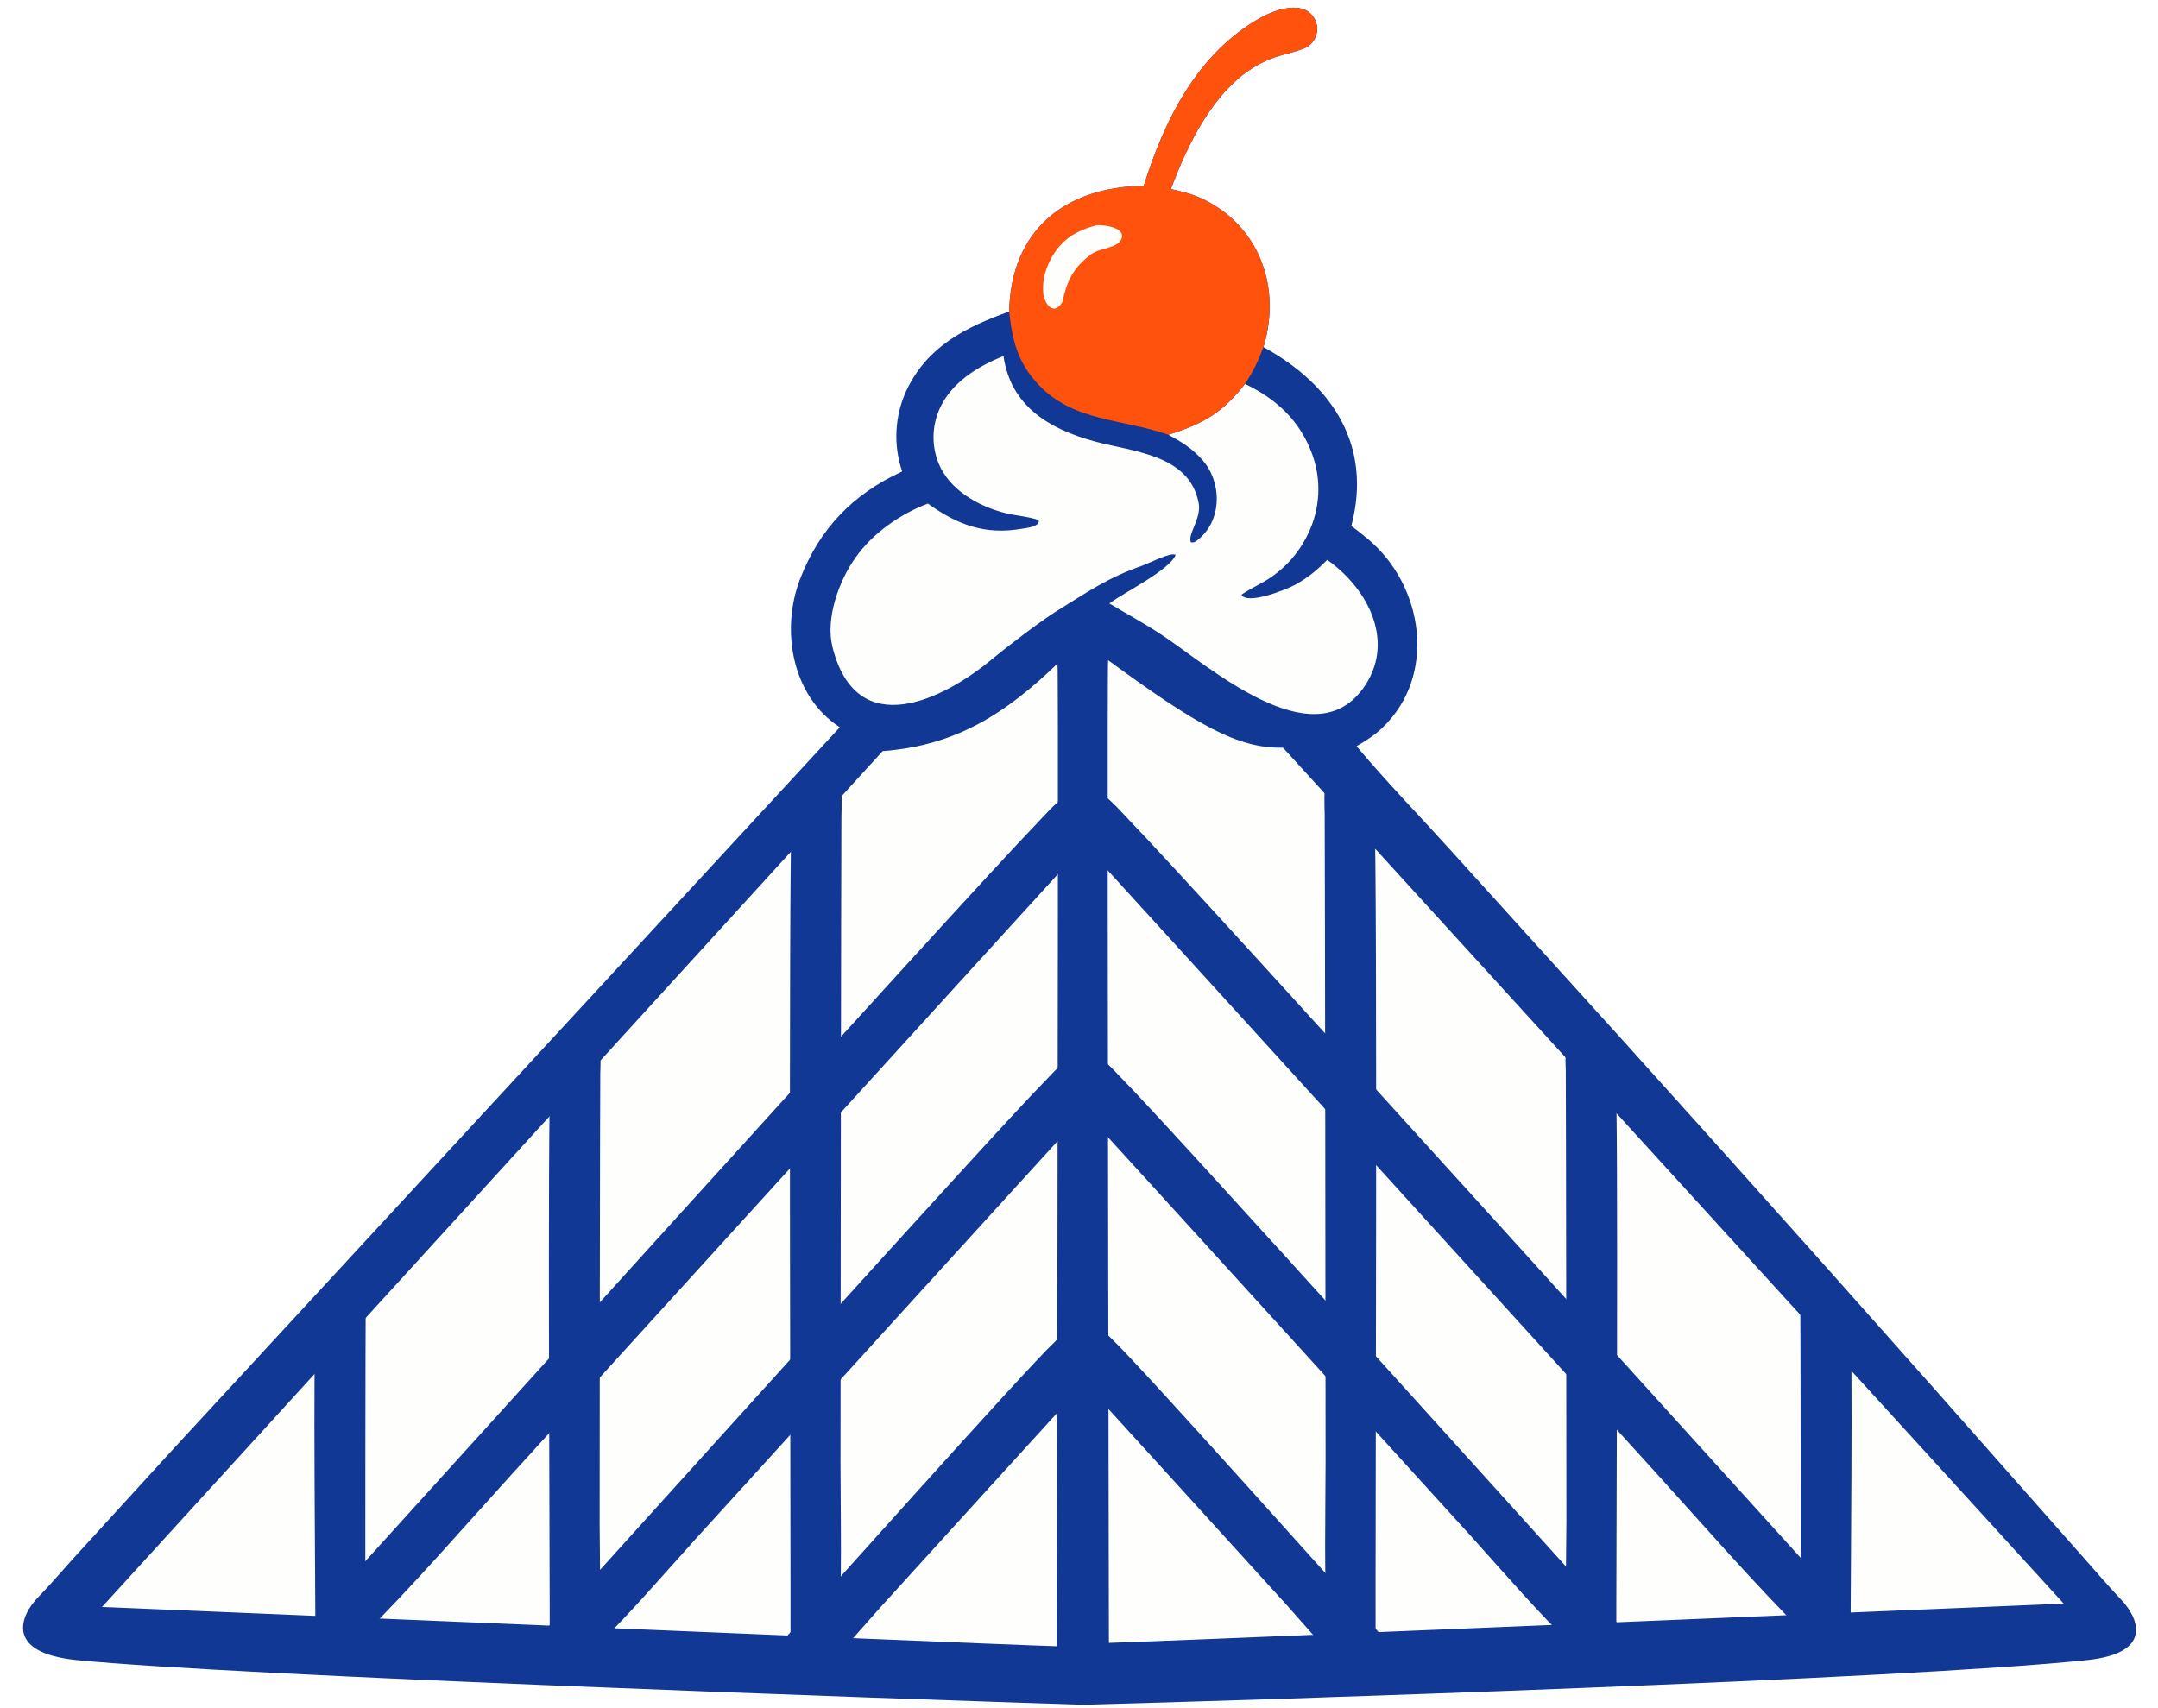
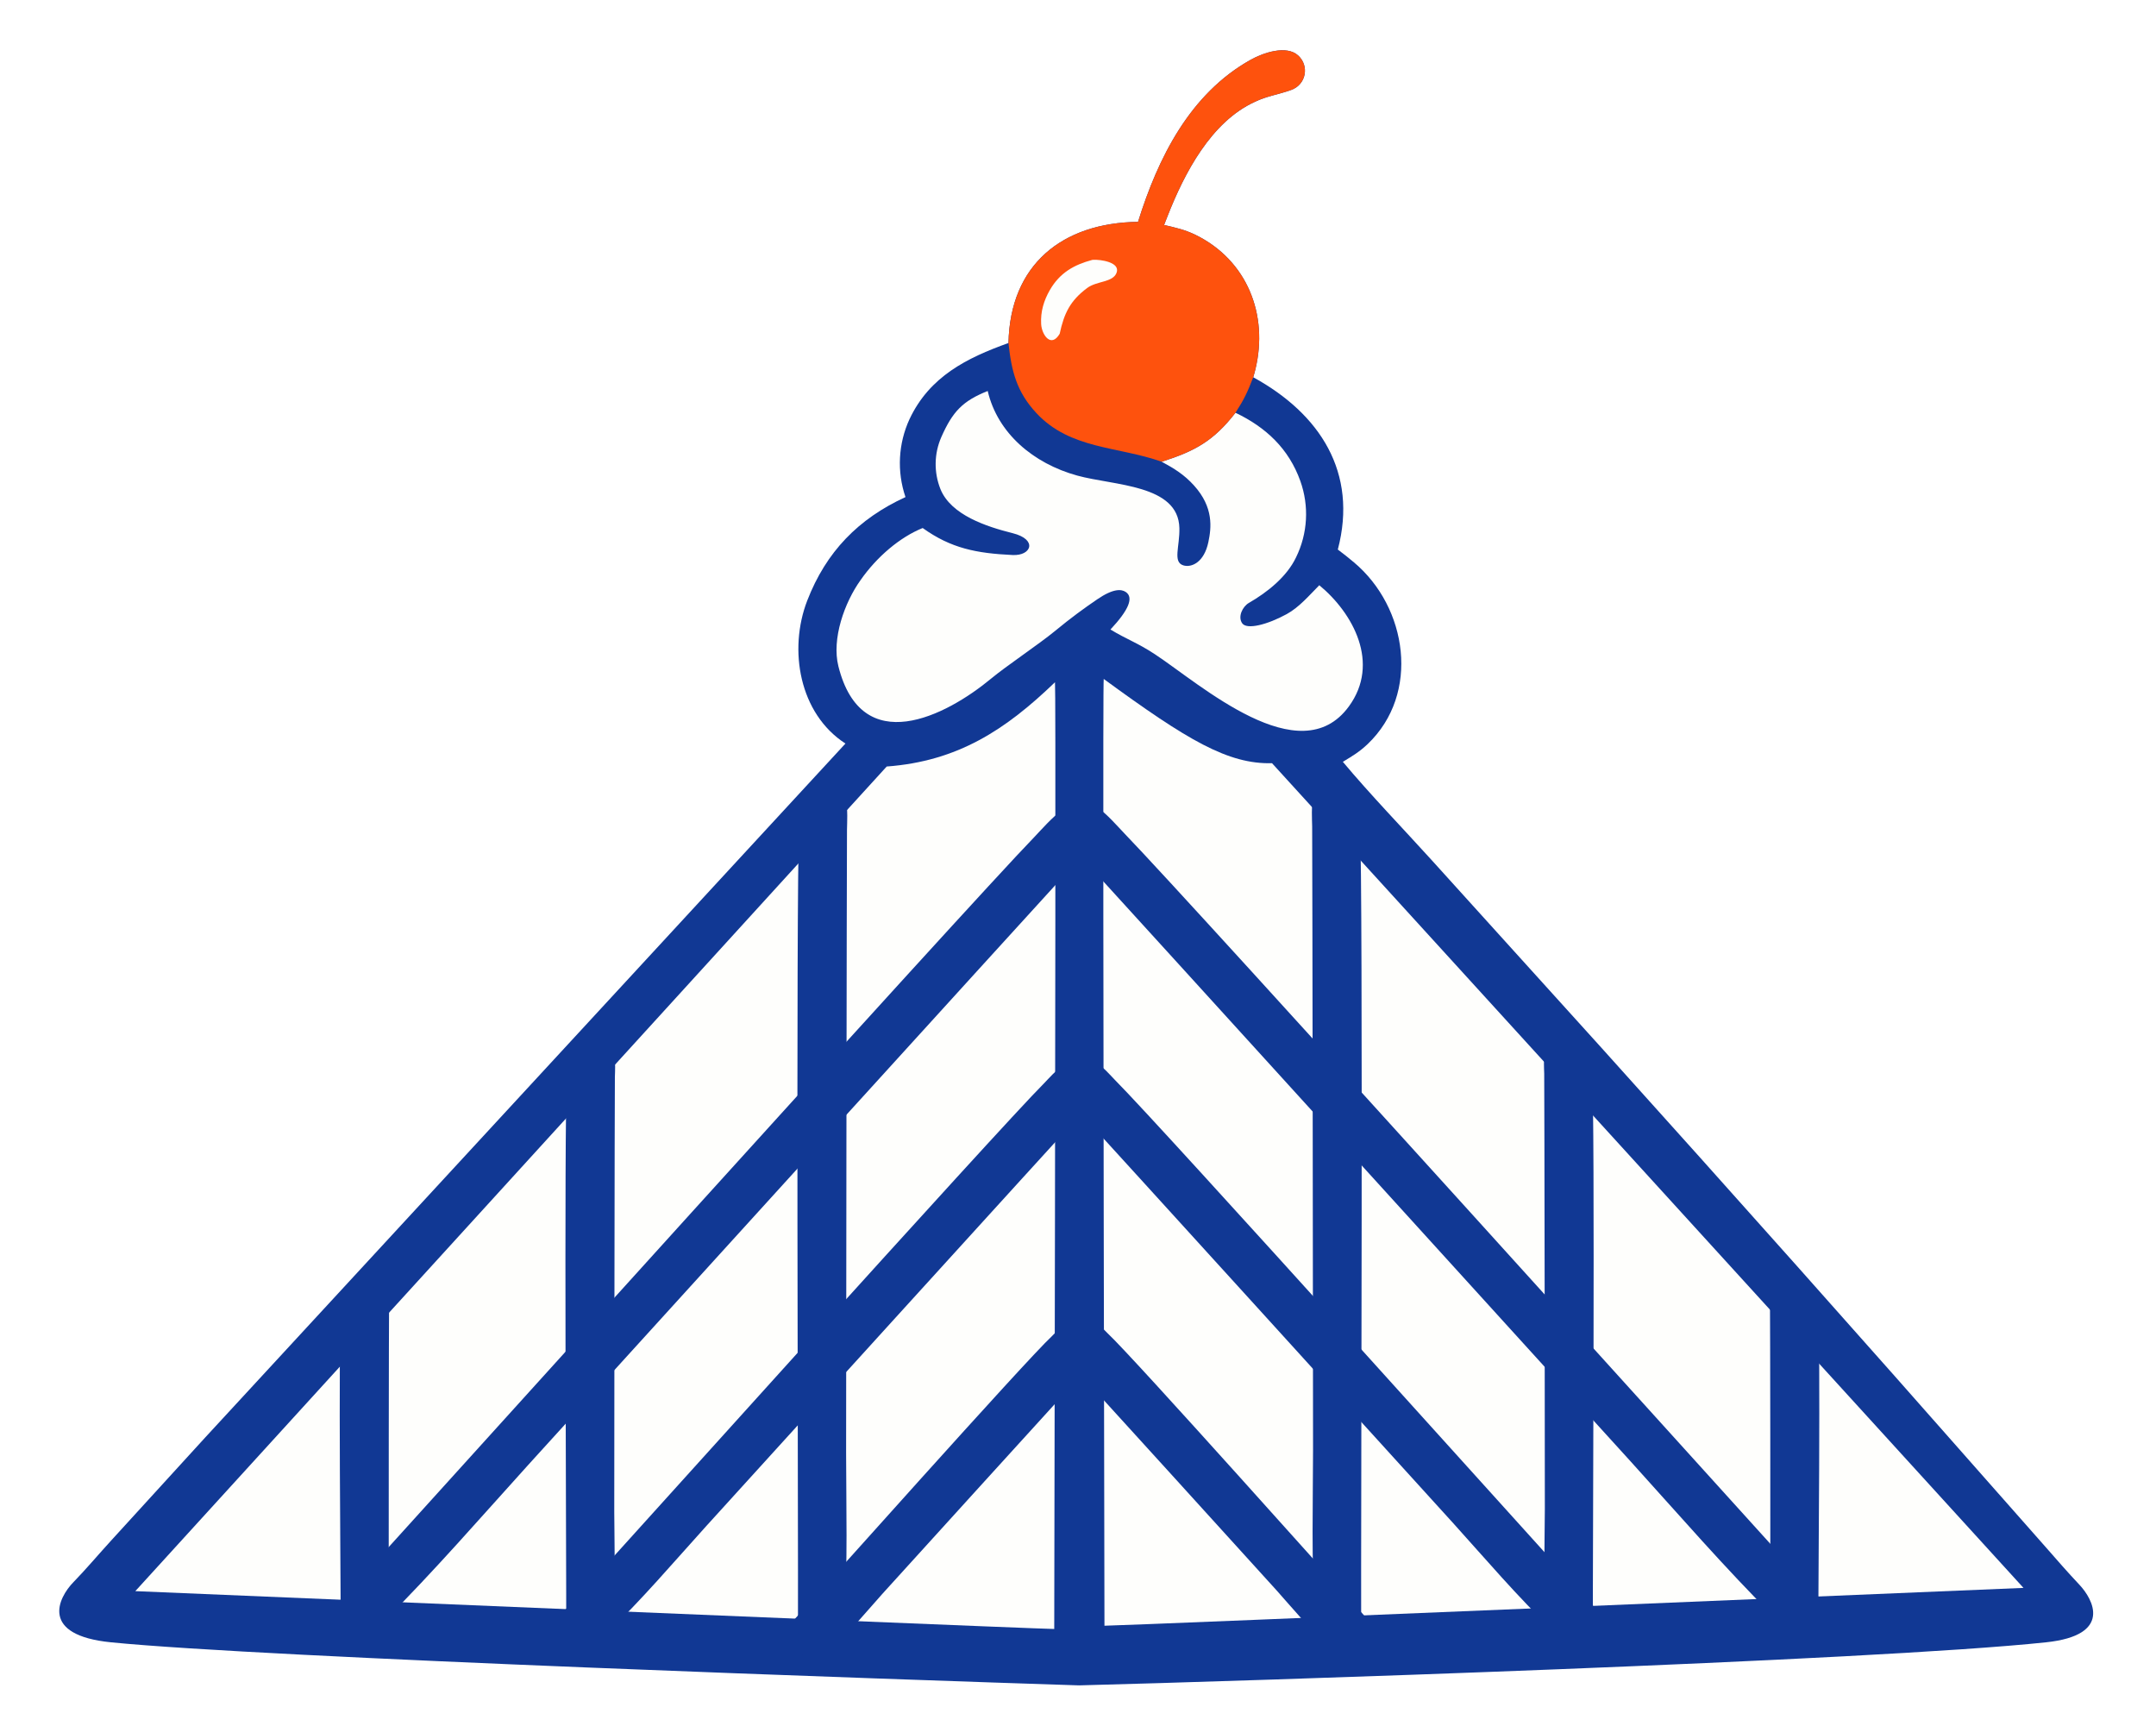
- <svg xmlns="http://www.w3.org/2000/svg" width="728" height="576" viewBox="13 15 728 576">
-   <clipPath id="cl_e">
-     <rect x="0" y="-7.6293945e-06" width="756" height="605" />
-   </clipPath>
-   <g clip-path="url(#cl_e)">
-     <path fill="#113894" transform="matrix(0.650043 0 0 0.649839 -646.792 -102.025)" d="M1608.58 276.55C1619.37 242.05 1636.54 207.5 1669.36 189.18C1676.15 185.39 1688.58 181.17 1694.88 186.87C1701.03 192.42 1699.3 202.51 1691.21 205.46C1684.41 207.94 1677.97 208.75 1671.52 211.9C1647.97 222.67 1633.57 250.34 1624.52 273.39L1622.63 278.23C1628.77 279.65 1633.93 280.8 1639.6 283.57C1667.46 297.23 1678.98 326.63 1671.85 356.05C1671.51 357.47 1671.12 358.89 1670.68 360.29C1706.72 380.01 1727.24 411.67 1716.29 453.14C1719.36 455.41 1722.11 457.62 1725.04 460.08C1753.79 484.19 1760.91 530.76 1732.4 557.95C1728.07 562.08 1724.2 564.42 1719.01 567.52C1733.34 584.69 1751.85 603.9 1767.13 620.76L1858.29 721.48C1928.95 799.85 1999.16 878.63 2068.91 957.82L2098.12 990.9C2104.09 997.69 2109.82 1004.32 2116.04 1010.89C2123.57 1018.84 2134.17 1038.21 2098.12 1042.02C2003 1052.08 1665.71 1062.93 1576.71 1065.22C1480.89 1062.12 1138.17 1050.31 1054.88 1042.02C1016.25 1038.17 1026.38 1018.01 1034.58 1009.61C1041.22 1002.81 1048.48 994.21 1054.88 987.23L1105.74 931.52L1450.83 557.69C1425.9 541.59 1420.01 507.11 1430.22 480.68C1440.4 454.37 1457.74 436.57 1483.19 424.87C1478.5 411.09 1479.29 396.03 1485.4 382.82C1496.24 359.86 1516.25 349.89 1538.73 341.84C1539.58 299.7 1567.62 277.07 1608.58 276.55Z" />
-     <path fill="#FEFEFC" transform="matrix(0.650043 0 0 0.649839 -646.792 -102.025)" d="M1496.52 441.54C1511.82 452.49 1525.99 457.93 1545.23 454.62C1547.79 454.18 1554.69 453.58 1554.05 450.17C1549.9 448.45 1541.9 447.78 1536.95 446.54C1522.87 443.01 1507.75 434.58 1502.06 420.58C1498.45 411.56 1498.61 401.48 1502.51 392.58C1508.59 378.77 1522.3 370.32 1535.77 364.95C1539.5 390.68 1558.95 402.61 1582.67 409.16C1602.55 414.64 1632.22 415.83 1637.06 441.24C1638.61 449.32 1631.15 457.54 1633.03 461.67C1634.57 461.9 1635.13 461.51 1636.37 460.56C1649.32 450.67 1649.42 430.46 1638.79 418.66C1633.49 412.77 1628.12 409.48 1621.33 405.81C1639.4 400.08 1649.36 394.55 1661.11 379.42C1677.49 387.23 1689.84 398.74 1696.09 416.2C1700.92 429.68 1700.08 444.53 1693.76 457.38C1688.82 467.77 1680.83 476.41 1670.84 482.14C1667.43 484.14 1662.28 486.65 1659.29 488.86C1662.12 494.3 1682.41 486.28 1686.9 483.82C1693.69 480.11 1698.38 476.21 1703.79 470.77C1725.92 486.48 1739.31 514.39 1722.24 537.71C1695.79 573.85 1642.09 525.63 1617.73 509.6C1608.03 503.22 1599.93 498.97 1590.74 493.42L1591.45 492.89C1598.69 487.54 1621.98 476.06 1625.12 468.18C1622.73 466.55 1611.12 472.63 1607.99 473.7C1589.6 480.19 1580.28 486.91 1563.53 497.26C1555.27 502.36 1537.34 516.06 1529.51 522.57C1504.97 542.96 1459.6 566.14 1447.03 516.06C1443.31 501.24 1450.34 481.67 1458.95 469.65C1467.79 456.98 1482.15 446.98 1496.52 441.54Z" />
-     <path fill="#FE520D" transform="matrix(0.650043 0 0 0.649839 -646.792 -102.025)" d="M1608.58 276.55C1619.37 242.05 1636.54 207.5 1669.36 189.18C1676.15 185.39 1688.58 181.17 1694.88 186.87C1701.03 192.42 1699.3 202.51 1691.21 205.46C1684.41 207.94 1677.97 208.75 1671.52 211.9C1647.97 222.67 1633.57 250.34 1624.52 273.39L1622.63 278.23C1628.77 279.65 1633.93 280.8 1639.6 283.57C1667.46 297.23 1678.98 326.63 1671.85 356.05C1671.51 357.47 1671.12 358.89 1670.68 360.29C1667.56 368.4 1665.81 372.16 1661.11 379.42C1649.36 394.55 1639.4 400.08 1621.33 405.81C1597.53 397.42 1572.07 399.23 1553.77 379.6C1543.08 368.12 1540.33 356.9 1538.73 341.84C1539.58 299.7 1567.62 277.07 1608.58 276.55Z" />
-     <path fill="#FEFEFC" transform="matrix(0.650043 0 0 0.649839 -646.792 -102.025)" d="M1583.94 297.05L1584.55 297.01C1587.95 296.8 1599.27 298.18 1596.99 304.05C1594.95 309.28 1586.33 308.33 1581.15 312.2C1571.96 319.06 1568.68 325.91 1566.35 336.86C1561.71 344.73 1556.68 337.46 1556.35 331.65C1555.97 324.92 1557.77 318.97 1561.07 313.25C1566.46 303.95 1574.06 299.69 1583.94 297.05Z" />
-     <path fill="#FEFEFC" transform="matrix(0.650043 0 0 0.649839 -646.792 -102.025)" d="M1563.8 524.65C1564.21 526.9 1564.07 696.96 1563.4 1034.83C1559.56 1034.8 1508.03 1032.72 1439.53 1029.91C1401.7 1028.35 1358.68 1026.57 1315.66 1024.78C1272.65 1023 1229.63 1021.2 1191.8 1019.62C1123.32 1016.76 1071.8 1014.6 1067.94 1014.44L1473.07 570.06C1511.32 567.22 1537.08 550.38 1563.8 524.65Z" />
-     <path fill="#FEFEFC" transform="matrix(0.650043 0 0 0.649839 -646.792 -102.025)" d="M1590.08 522.87C1589.67 525.12 1589.81 695.19 1590.48 1033.08C1602.41 1032.98 2074 1013.19 2085.98 1012.69L1680.82 568.28C1657.15 568.85 1635.42 556.04 1590.08 522.87Z" />
-     <path fill="#113894" transform="matrix(0.650043 0 0 0.649839 -646.792 -102.025)" d="M1557.88 740.81C1563.21 735.39 1572.89 722.65 1583.57 732.91C1593.77 742.73 1581.1 753.8 1576.18 759.06C1571.02 764.57 1380.56 974.02 1375.54 979.64C1358.38 998.62 1340.48 1019.69 1322.04 1037.21C1317.39 1042.11 1308.26 1055.25 1298 1045.91C1287.29 1036.17 1296.75 1027.81 1301.81 1022.31C1325.48 996.48 1533.08 765.61 1557.88 740.81Z" />
-     <path fill="#113894" transform="matrix(0.650043 0 0 0.649839 -646.792 -102.025)" d="M1552.79 607.94C1560.42 599.99 1574.94 581.93 1585.49 592.33C1595.57 602.28 1577.83 618.93 1570.74 626.58C1563.29 634.6 1287.05 938.36 1279.74 946.48C1254.83 973.98 1228.55 1004.26 1202.43 1030.23C1195.73 1037.38 1181.8 1055.8 1171.53 1046.47C1160.82 1036.73 1174.09 1024.18 1181.42 1016.2C1215.71 978.69 1517.37 644.41 1552.79 607.94Z" />
-     <path fill="#113894" transform="matrix(0.650043 0 0 0.649839 -646.792 -102.025)" d="M1562.15 877.05C1565.16 874.17 1569.99 866.76 1580.79 876.89C1591.11 886.57 1583.53 892.05 1580.81 894.9C1577.94 897.88 1473.7 1012.56 1470.97 1015.65C1461.6 1026.07 1452.11 1037.88 1441.4 1046.91C1438.81 1049.55 1434.51 1057.38 1424.25 1048.05C1413.54 1038.3 1419.18 1034.15 1421.97 1031.15C1434.96 1017.04 1548.01 890.12 1562.15 877.05Z" />
-     <path fill="#113894" transform="matrix(0.650043 0 0 0.649839 -646.792 -102.025)" d="M1178.95 861.17C1179.25 857.62 1177.85 850.19 1192.66 850.4C1206.81 850.6 1204.87 858.4 1204.77 861.76C1204.65 865.28 1204.52 997.33 1204.58 1000.85C1204.64 1012.78 1205.55 1025.67 1203.69 1037.51C1203.54 1040.66 1205.62 1048.06 1191.75 1048.04C1177.27 1048.02 1178.65 1042.16 1178.7 1038.68C1178.85 1022.33 1177.27 877.51 1178.95 861.17Z" />
-     <path fill="#113894" transform="matrix(0.650043 0 0 0.649839 -646.792 -102.025)" d="M1300.7 736.21C1301 730.24 1299.6 717.69 1314.41 718.03C1328.56 718.36 1326.62 731.52 1326.52 737.18C1326.39 743.12 1326.13 965.86 1326.19 971.79C1326.24 991.92 1327.14 1013.67 1325.26 1033.63C1325.11 1038.94 1327.18 1051.43 1313.31 1051.41C1298.83 1051.39 1300.22 1041.51 1300.28 1035.63C1300.44 1008.06 1299 763.78 1300.7 736.21Z" />
-     <path fill="#113894" transform="matrix(0.650043 0 0 0.649839 -646.792 -102.025)" d="M1425.84 602.8C1426.15 594.24 1424.76 576.29 1439.57 576.77C1453.72 577.23 1451.77 596.06 1451.66 604.17C1451.53 612.67 1451.14 931.51 1451.19 939.99C1451.22 968.81 1452.11 999.93 1450.22 1028.5C1450.07 1036.11 1452.14 1053.98 1438.26 1053.96C1423.78 1053.94 1425.18 1039.8 1425.24 1031.38C1425.42 991.92 1424.13 642.25 1425.84 602.8Z" />
-     <path fill="#113894" transform="matrix(0.650043 0 0 0.649839 -646.792 -102.025)" d="M1596.27 739.11C1590.94 733.69 1581.26 720.94 1570.58 731.21C1560.38 741.02 1573.05 752.1 1577.97 757.35C1583.13 762.86 1773.55 972.27 1778.57 977.88C1795.72 996.86 1813.62 1017.92 1832.06 1035.44C1836.71 1040.34 1845.83 1053.48 1856.1 1044.14C1866.8 1034.4 1857.34 1026.04 1852.28 1020.55C1828.62 994.72 1621.07 763.9 1596.27 739.11Z" />
-     <path fill="#113894" transform="matrix(0.650043 0 0 0.649839 -646.792 -102.025)" d="M1601.35 606.26C1593.72 598.31 1579.21 580.26 1568.66 590.66C1558.58 600.6 1576.32 617.25 1583.41 624.9C1590.86 632.92 1867.04 936.61 1874.34 944.73C1899.25 972.23 1925.52 1002.5 1951.64 1028.46C1958.34 1035.61 1972.27 1054.03 1982.53 1044.7C1993.24 1034.96 1979.97 1022.42 1972.64 1014.43C1938.37 976.93 1636.76 642.72 1601.35 606.26Z" />
-     <path fill="#113894" transform="matrix(0.650043 0 0 0.649839 -646.792 -102.025)" d="M1592 875.31C1588.99 872.44 1584.16 865.03 1573.36 875.16C1563.04 884.84 1570.62 890.31 1573.34 893.16C1576.21 896.14 1680.43 1010.79 1683.16 1013.89C1692.52 1024.3 1702.01 1036.11 1712.72 1045.14C1715.31 1047.78 1719.61 1055.61 1729.87 1046.27C1740.58 1036.53 1734.94 1032.38 1732.15 1029.38C1719.15 1015.28 1606.13 888.38 1592 875.31Z" />
-     <path fill="#113894" transform="matrix(0.650043 0 0 0.649839 -646.792 -102.025)" d="M1975.11 859.43C1974.81 855.89 1976.22 848.46 1961.41 848.67C1947.26 848.87 1949.2 856.67 1949.3 860.02C1949.42 863.54 1949.55 995.57 1949.49 999.09C1949.43 1011.02 1948.52 1023.91 1950.38 1035.74C1950.53 1038.89 1948.45 1046.29 1962.32 1046.27C1976.8 1046.25 1975.41 1040.39 1975.36 1036.91C1975.21 1020.57 1976.8 875.77 1975.11 859.43Z" />
-     <path fill="#113894" transform="matrix(0.650043 0 0 0.649839 -646.792 -102.025)" d="M1853.39 734.51C1853.09 728.53 1854.49 715.99 1839.68 716.33C1825.53 716.66 1827.47 729.81 1827.58 735.48C1827.7 741.41 1827.96 964.11 1827.91 970.04C1827.86 990.16 1826.96 1011.9 1828.83 1031.86C1828.98 1037.17 1826.91 1049.65 1840.78 1049.63C1855.26 1049.61 1853.87 1039.74 1853.81 1033.86C1853.65 1006.3 1855.09 762.06 1853.39 734.51Z" />
-     <path fill="#113894" transform="matrix(0.650043 0 0 0.649839 -646.792 -102.025)" d="M1728.27 601.12C1727.97 592.57 1729.36 574.62 1714.55 575.1C1700.41 575.56 1702.35 594.39 1702.46 602.49C1702.59 610.99 1702.99 929.76 1702.94 938.24C1702.9 967.05 1702.01 998.17 1703.9 1026.73C1704.05 1034.34 1701.99 1052.2 1715.86 1052.18C1730.33 1052.16 1728.94 1038.03 1728.88 1029.61C1728.7 990.16 1729.99 640.57 1728.27 601.12Z" />
-   </g>
+ <svg xmlns="http://www.w3.org/2000/svg" width="706" height="565" viewBox="0 0 706 565">
+   <path fill="#113894" transform="scale(0.93429 0.934584)" d="M398.87 77.715C405.88 55.288 417.04 32.828 438.38 20.919C442.79 18.455 450.87 15.712 454.97 19.417C458.97 23.025 457.84 29.585 452.58 31.502C448.16 33.114 443.98 33.641 439.78 35.689C424.47 42.69 415.11 60.677 409.23 75.661L408 78.808C411.99 79.731 415.35 80.478 419.03 82.279C437.14 91.159 444.63 110.271 440 129.396C439.78 130.319 439.52 131.242 439.24 132.152C462.66 144.971 476 165.552 468.89 192.511C470.88 193.986 472.67 195.423 474.57 197.022C493.26 212.695 497.89 242.969 479.36 260.644C476.54 263.329 474.03 264.85 470.65 266.865C479.97 278.027 492 290.515 501.94 301.475L561.2 366.95C607.13 417.895 652.77 469.108 698.11 520.586L717.1 542.091C720.98 546.505 724.71 550.815 728.75 555.086C733.65 560.254 740.54 572.845 717.1 575.322C655.27 581.862 436.01 588.915 378.15 590.404C315.86 588.388 93.07 580.711 38.92 575.322C13.81 572.819 20.4 559.714 25.73 554.253C30.05 549.833 34.76 544.242 38.92 539.705L71.99 503.49L296.32 260.475C280.11 250.009 276.28 227.595 282.92 210.414C289.54 193.31 300.81 181.739 317.36 174.133C314.31 165.175 314.82 155.385 318.79 146.798C325.84 131.872 338.85 125.391 353.46 120.158C354.01 92.765 372.24 78.054 398.87 77.715Z" />
+   <path fill="#FEFEFC" transform="scale(0.93429 0.934584)" d="M323.39 184.97C333.33 192.088 342.19 193.828 354.94 194.431C361.5 194.741 363.76 188.996 354.94 186.783C345.78 184.489 333.32 180.445 329.62 171.345C327.28 165.481 327.38 158.928 329.91 153.143C333.87 144.165 337.42 140.458 346.18 136.968C349.64 151.759 362.14 162.342 377.56 166.6C390.48 170.162 413 169.696 413.36 184.97C413.52 191.463 410.96 196.898 414.76 198.056C417.55 198.903 422.01 197.098 423.52 189.893C424.58 184.859 425.42 177.767 418.51 170.096C415.06 166.268 411.57 164.129 407.16 161.743C418.9 158.018 425.38 154.423 433.02 144.588C443.66 149.665 451.69 157.147 455.75 168.497C458.89 177.26 458.35 186.914 454.24 195.267C451.03 202.021 444.2 207.489 437.7 211.214C435.49 212.514 433.76 216.061 435.38 218.351C437.02 220.669 444.18 218.841 450.97 215.132C455.38 212.721 458.88 208.55 462.4 205.013C474.25 214.779 483.85 232.327 472.75 247.487C455.56 270.98 420.65 239.634 404.82 229.214C398.51 225.066 395.17 224.134 389.2 220.526Q398.82 210.281 394.59 207.394C393.04 206.334 390.19 206.117 384.61 209.922C379.98 213.082 375.65 216.198 369.58 221.192C364.23 225.592 352.56 233.413 347.47 237.645C331.51 250.9 302.02 265.968 293.85 233.413C291.43 223.779 296 211.057 301.6 203.243C307.34 195.007 315.48 188.147 323.39 184.97Z" />
+   <path fill="#FE520D" transform="scale(0.93429 0.934584)" d="M398.87 77.715C405.88 55.288 417.04 32.828 438.38 20.919C442.79 18.455 450.87 15.712 454.97 19.417C458.97 23.025 457.84 29.585 452.58 31.502C448.16 33.114 443.98 33.641 439.78 35.689C424.47 42.69 415.11 60.677 409.23 75.661L408 78.808C411.99 79.731 415.35 80.478 419.03 82.279C437.14 91.159 444.63 110.271 440 129.396C439.78 130.319 439.52 131.242 439.24 132.152C437.21 137.424 436.07 139.868 433.02 144.588C425.38 154.423 418.9 158.018 407.16 161.743C391.68 156.289 375.13 157.466 363.24 144.705C356.29 137.242 354.5 129.948 353.46 120.158C354.01 92.765 372.24 78.054 398.87 77.715Z" />
+   <path fill="#FEFEFC" transform="scale(0.93429 0.934584)" d="M382.85 91.042L383.25 91.016C385.46 90.879 392.82 91.776 391.33 95.592C390.01 98.992 384.4 98.375 381.04 100.89C375.06 105.35 372.93 109.803 371.41 116.921C368.4 122.037 365.13 117.311 364.91 113.534C364.67 109.159 365.84 105.291 367.98 101.573C371.49 95.527 376.43 92.758 382.85 91.042Z" />
+   <path fill="#FEFEFC" transform="scale(0.93429 0.934584)" d="M369.76 238.997C370.02 240.46 369.93 351.01 369.5 570.648C367 570.629 333.5 569.276 288.97 567.45C264.38 566.436 236.42 565.279 208.45 564.115C180.49 562.958 152.52 561.788 127.93 560.761C83.42 558.901 49.92 557.497 47.42 557.393L310.78 268.517C335.64 266.67 352.39 255.723 369.76 238.997Z" />
+   <path fill="#FEFEFC" transform="scale(0.93429 0.934584)" d="M386.84 237.84C386.57 239.303 386.67 349.859 387.1 569.51C394.86 569.445 701.42 556.581 709.21 556.256L445.83 267.359C430.44 267.73 416.32 259.403 386.84 237.84Z" />
+   <path fill="#113894" transform="scale(0.93429 0.934584)" d="M365.91 379.515C369.37 375.992 375.67 367.71 382.61 374.38C389.24 380.764 381 387.96 377.8 391.379C374.45 394.961 250.64 531.118 247.38 534.771C236.22 547.109 224.58 560.806 212.6 572.195C209.57 575.381 203.64 583.922 196.97 577.851C190.01 571.519 196.16 566.085 199.45 562.509C214.83 545.718 349.79 395.637 365.91 379.515Z" />
+   <path fill="#113894" transform="scale(0.93429 0.934584)" d="M362.6 293.141C367.56 287.973 377 276.233 383.86 282.994C390.41 289.462 378.88 300.285 374.27 305.258C369.43 310.472 189.85 507.936 185.1 513.215C168.91 531.091 151.82 550.776 134.84 567.658C130.49 572.306 121.43 584.28 114.76 578.215C107.79 571.883 116.42 563.725 121.18 558.537C143.48 534.153 339.57 316.849 362.6 293.141Z" />
+   <path fill="#113894" transform="scale(0.93429 0.934584)" d="M368.68 468.081C370.64 466.208 373.78 461.391 380.8 467.977C387.51 474.269 382.58 477.832 380.82 479.684C378.95 481.621 311.19 556.171 309.41 558.18C303.32 564.953 297.15 572.631 290.19 578.501C288.51 580.217 285.71 585.307 279.04 579.242C272.08 572.904 275.74 570.206 277.56 568.256C286 559.083 359.49 476.577 368.68 468.081Z" />
+   <path fill="#113894" transform="scale(0.93429 0.934584)" d="M119.58 457.757C119.77 455.45 118.86 450.62 128.49 450.756C137.69 450.886 136.43 455.957 136.36 458.141C136.29 460.429 136.2 546.271 136.24 548.559C136.28 556.314 136.87 564.693 135.66 572.39C135.56 574.438 136.92 579.248 127.9 579.235C118.49 579.222 119.38 575.413 119.42 573.151C119.51 562.522 118.49 468.38 119.58 457.757Z" />
+   <path fill="#113894" transform="scale(0.93429 0.934584)" d="M198.72 376.525C198.92 372.644 198.01 364.486 207.64 364.707C216.84 364.921 215.57 373.476 215.51 377.156C215.42 381.017 215.26 525.813 215.29 529.668C215.33 542.754 215.91 556.893 214.69 569.868C214.59 573.32 215.94 581.439 206.92 581.426C197.51 581.413 198.41 574.991 198.45 571.168C198.56 553.246 197.62 394.448 198.72 376.525Z" />
+   <path fill="#113894" transform="scale(0.93429 0.934584)" d="M280.07 289.8C280.28 284.235 279.37 272.566 289 272.879C298.2 273.177 296.93 285.418 296.86 290.69C296.77 296.216 296.52 503.483 296.55 508.996C296.57 527.731 297.15 547.961 295.92 566.533C295.82 571.48 297.17 583.097 288.15 583.084C278.73 583.071 279.65 573.879 279.68 568.405C279.8 542.754 278.96 315.445 280.07 289.8Z" />
+   <path fill="#113894" transform="scale(0.93429 0.934584)" d="M390.86 378.41C387.4 374.887 381.11 366.599 374.16 373.275C367.53 379.652 375.77 386.855 378.97 390.268C382.32 393.849 506.11 529.98 509.37 533.627C520.52 545.965 532.16 559.655 544.14 571.045C547.17 574.23 553.1 582.772 559.77 576.7C566.73 570.369 560.58 564.934 557.29 561.365C541.91 544.574 406.99 394.526 390.86 378.41Z" />
+   <path fill="#113894" transform="scale(0.93429 0.934584)" d="M394.17 292.049C389.21 286.881 379.77 275.147 372.92 281.908C366.36 288.37 377.9 299.193 382.51 304.166C387.35 309.38 566.88 506.799 571.63 512.077C587.82 529.954 604.9 549.631 621.88 566.507C626.23 571.155 635.29 583.129 641.96 577.064C648.92 570.733 640.3 562.581 635.53 557.387C613.25 533.009 417.19 315.75 394.17 292.049Z" />
+   <path fill="#113894" transform="scale(0.93429 0.934584)" d="M388.09 466.949C386.13 465.084 382.99 460.267 375.97 466.852C369.26 473.145 374.19 476.7 375.96 478.553C377.82 480.49 445.57 555.02 447.35 557.036C453.43 563.803 459.6 571.48 466.57 577.35C468.25 579.066 471.04 584.156 477.71 578.085C484.68 571.753 481.01 569.055 479.2 567.105C470.74 557.939 397.27 475.446 388.09 466.949Z" />
+   <path fill="#113894" transform="scale(0.93429 0.934584)" d="M637.14 456.626C636.94 454.325 637.86 449.495 628.23 449.632C619.03 449.762 620.29 454.832 620.36 457.01C620.44 459.298 620.52 545.126 620.48 547.415C620.44 555.17 619.85 563.549 621.06 571.24C621.16 573.287 619.81 578.098 628.82 578.085C638.23 578.072 637.33 574.262 637.3 572C637.2 561.378 638.23 467.248 637.14 456.626Z" />
+   <path fill="#113894" transform="scale(0.93429 0.934584)" d="M558.01 375.42C557.82 371.533 558.73 363.381 549.1 363.602C539.9 363.816 541.16 372.365 541.23 376.051C541.31 379.906 541.48 524.675 541.45 528.53C541.41 541.61 540.83 555.742 542.04 568.717C542.14 572.169 540.8 580.282 549.81 580.269C559.23 580.256 558.32 573.84 558.28 570.018C558.18 552.102 559.11 393.329 558.01 375.42Z" />
+   <path fill="#113894" transform="scale(0.93429 0.934584)" d="M476.67 288.708C476.48 283.15 477.38 271.481 467.75 271.793C458.56 272.092 459.82 284.333 459.9 289.598C459.98 295.124 460.24 502.346 460.21 507.858C460.18 526.587 459.6 546.817 460.83 565.383C460.93 570.33 459.59 581.94 468.61 581.927C478.01 581.914 477.11 572.728 477.07 567.255C476.95 541.61 477.79 314.353 476.67 288.708Z" />
</svg>
